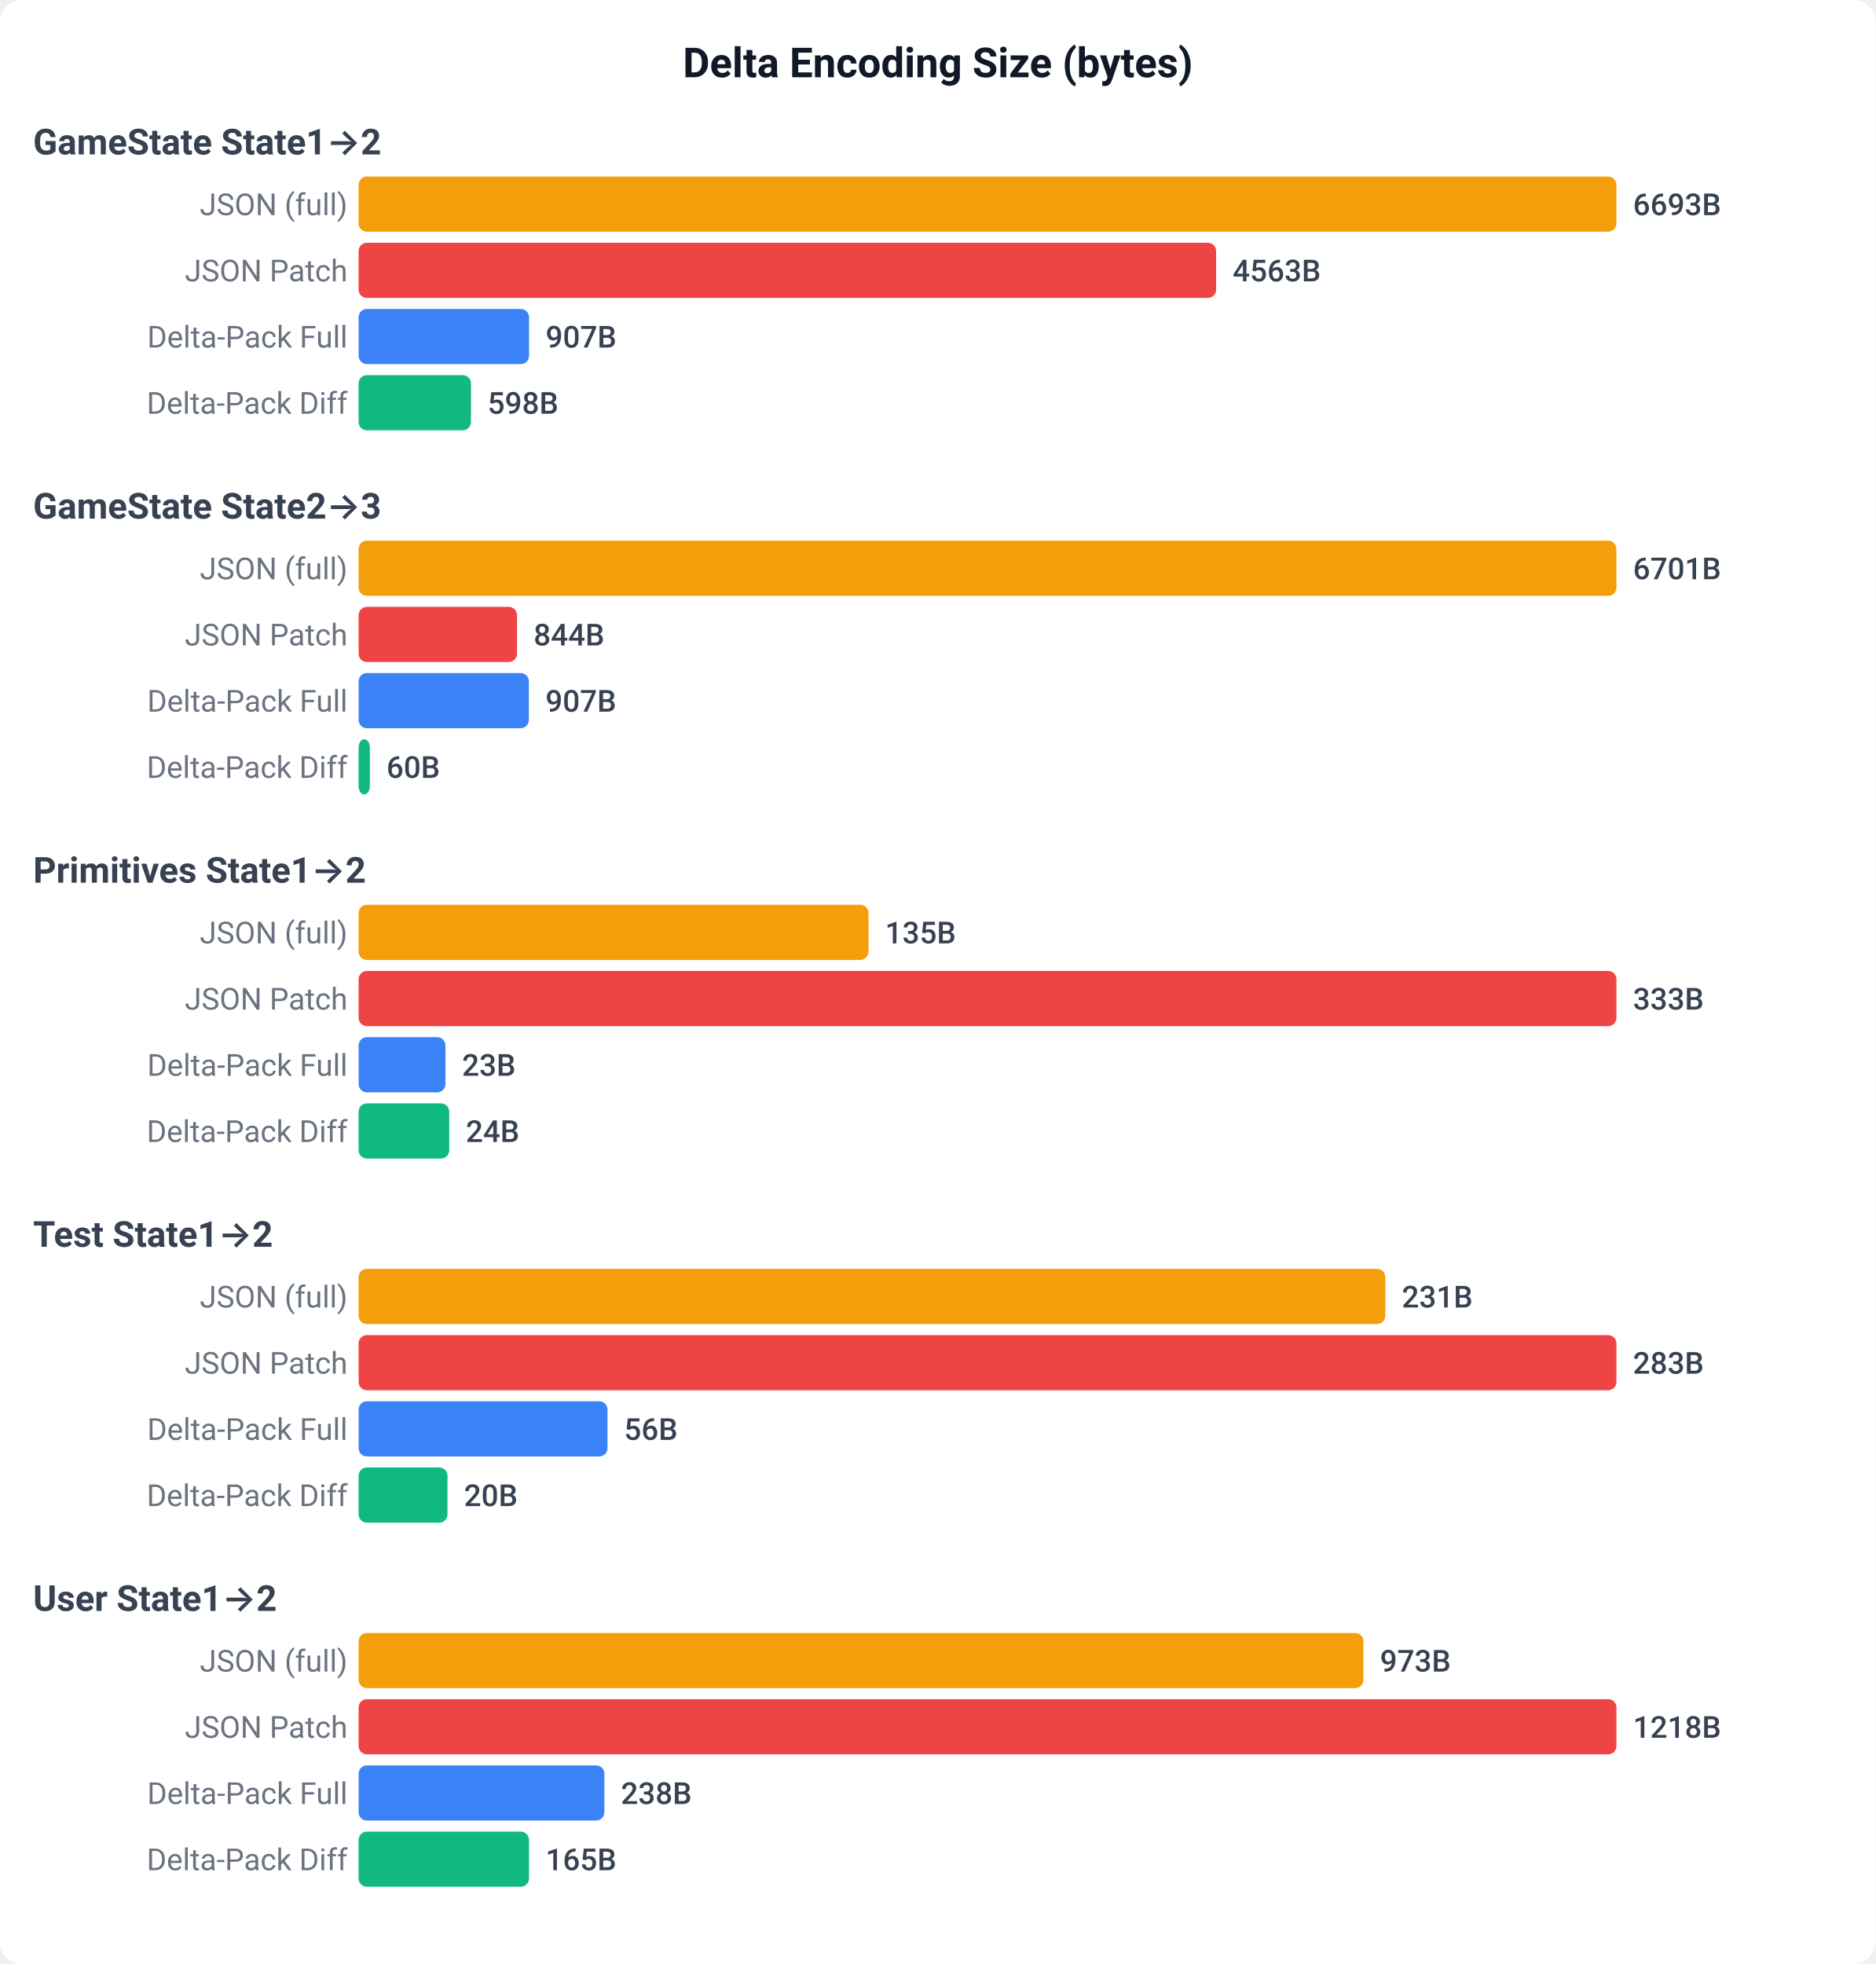
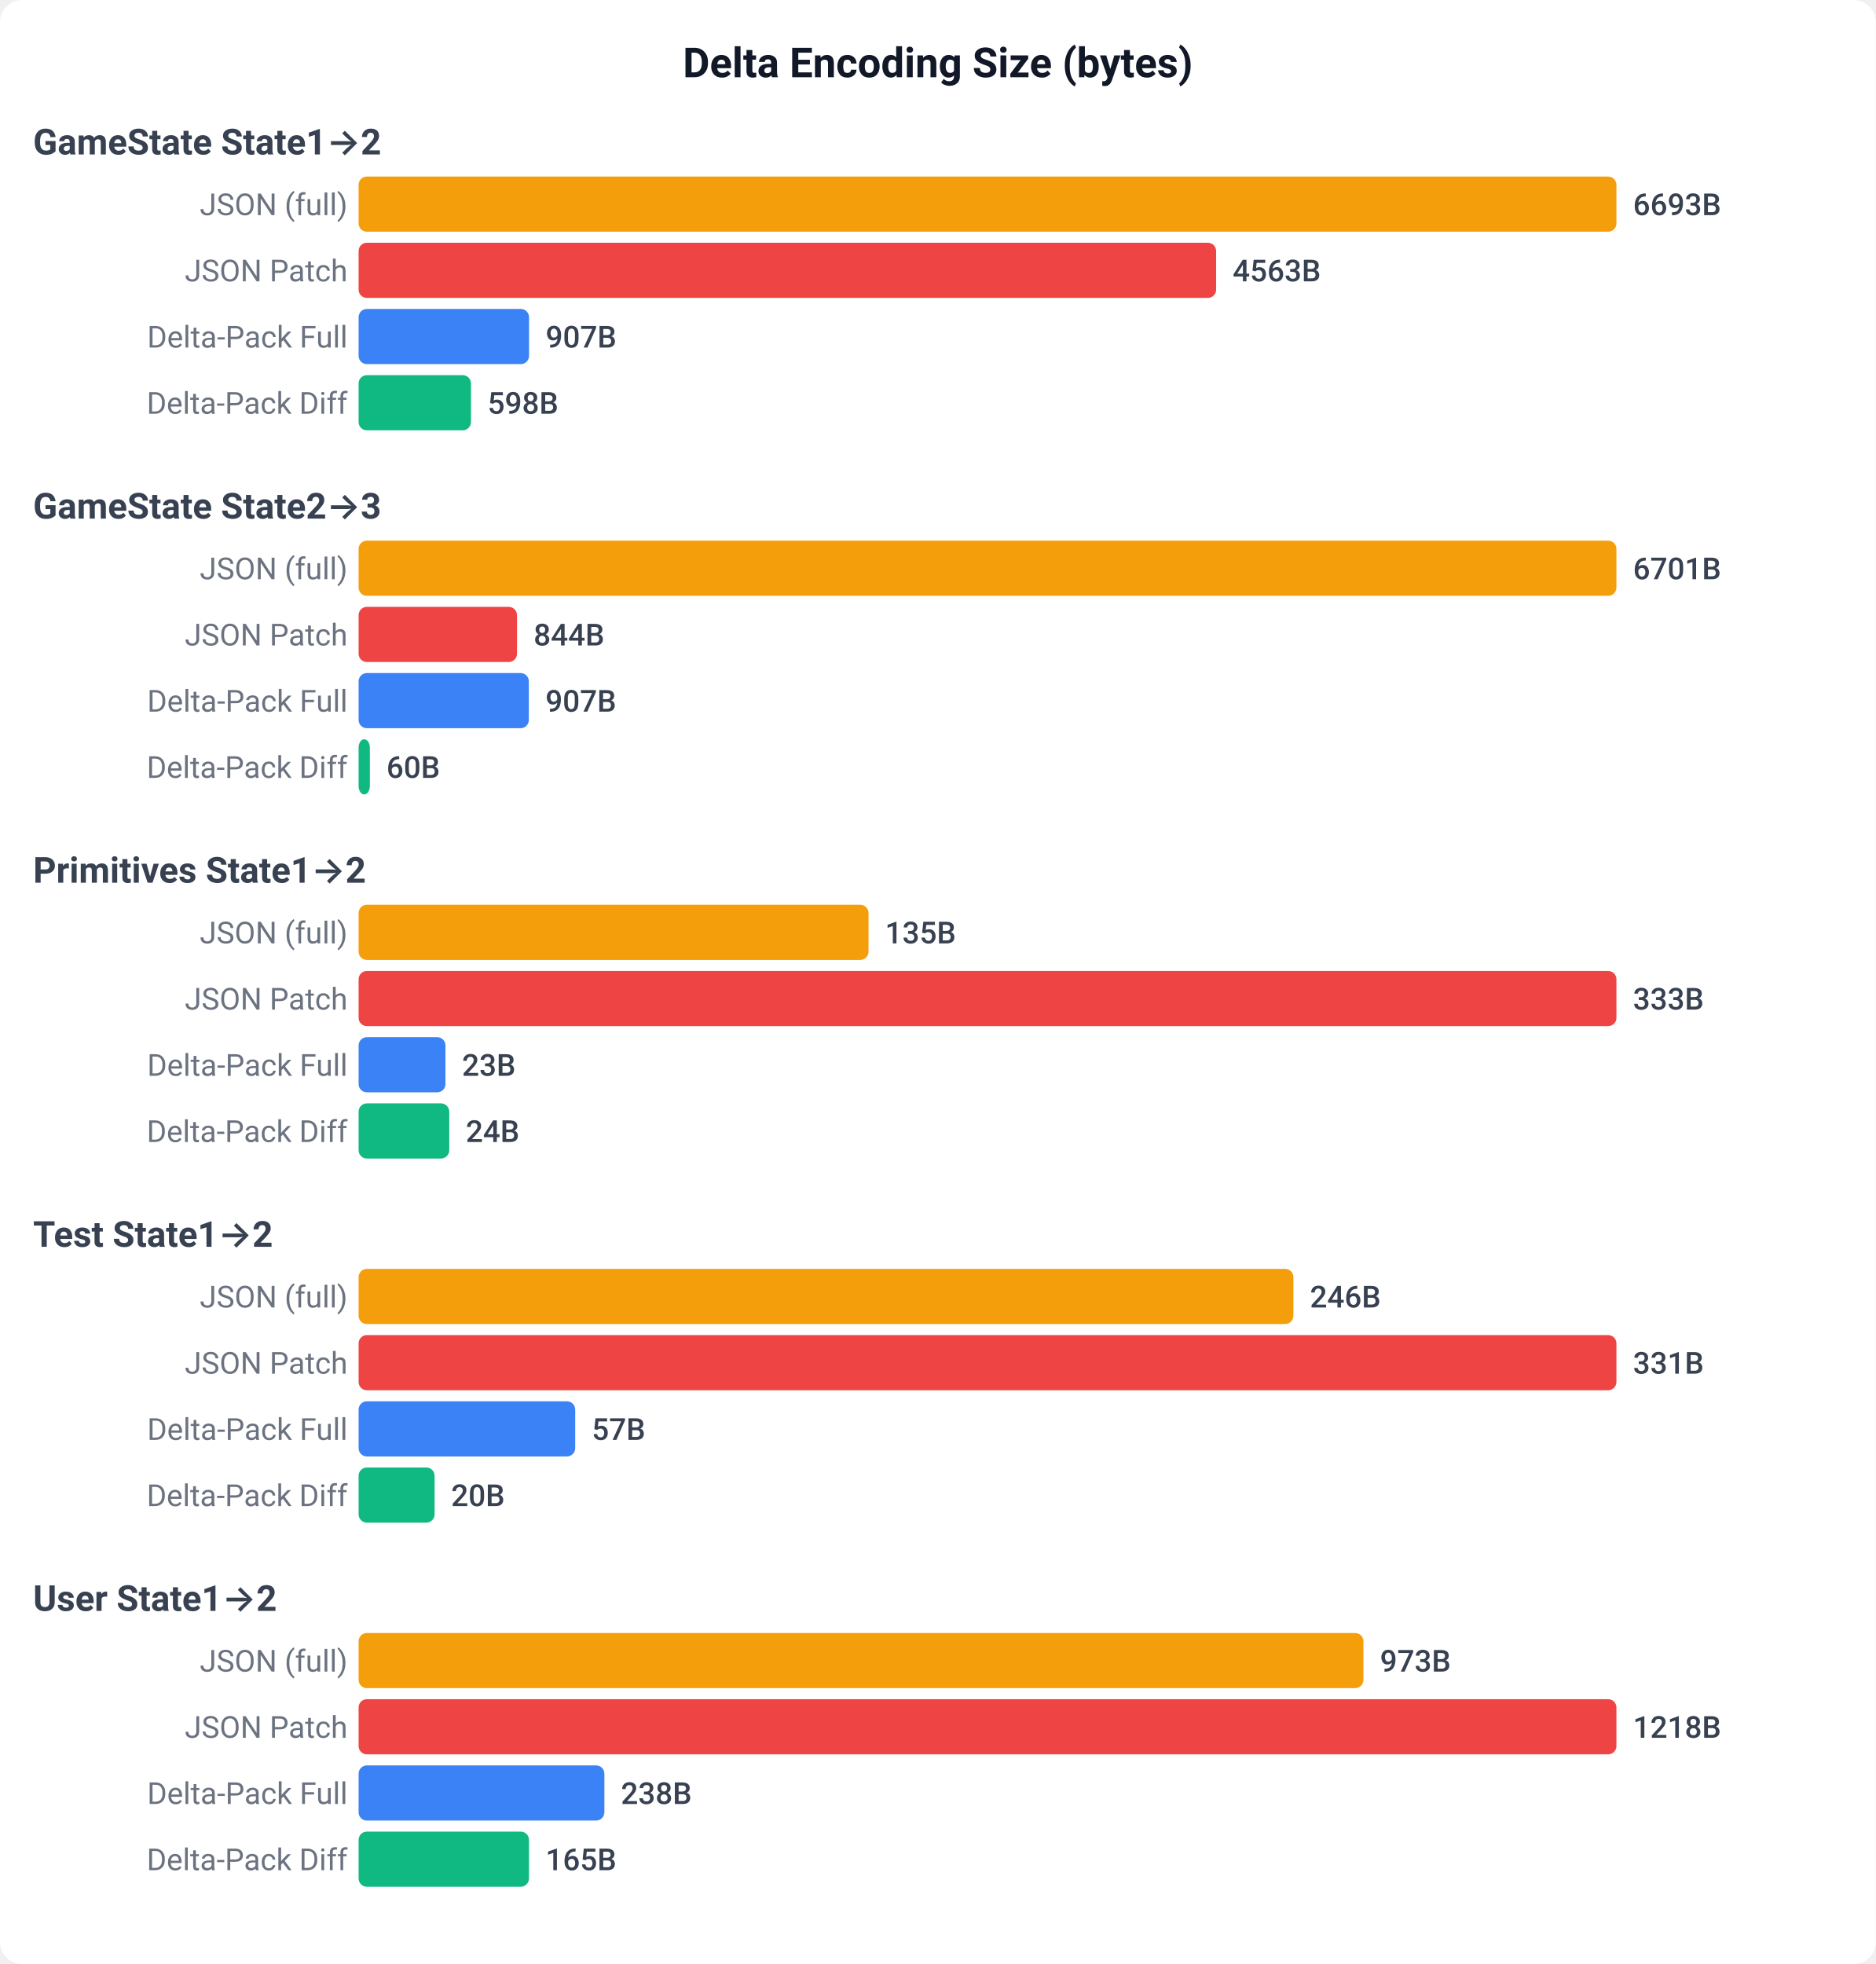
<svg xmlns="http://www.w3.org/2000/svg" width="680" height="712" viewBox="0 0 680 712">
  <style>
    text { font-family: -apple-system, BlinkMacSystemFont, "Segoe UI", Roboto, sans-serif; }
  </style>
  <rect width="680" height="712" fill="white" rx="8" />
  <text x="340" y="28" text-anchor="middle" font-size="15" font-weight="bold" fill="#111827">Delta Encoding Size (bytes)</text>
  <text x="12" y="56" font-size="13" font-weight="600" fill="#374151">GameState State1→2</text>
  <text x="126" y="78" text-anchor="end" font-size="11" fill="#6b7280">JSON (full)</text>
  <rect x="130" y="64" width="456" height="20" fill="#f59e0b" rx="3" />
  <text x="592" y="78" font-size="11" fill="#374151" font-weight="500">6693B</text>
  <text x="126" y="102" text-anchor="end" font-size="11" fill="#6b7280">JSON Patch</text>
  <rect x="130" y="88" width="310.881" height="20" fill="#ef4444" rx="3" />
  <text x="446.881" y="102" font-size="11" fill="#374151" font-weight="500">4563B</text>
  <text x="126" y="126" text-anchor="end" font-size="11" fill="#6b7280">Delta-Pack Full</text>
  <rect x="130" y="112" width="61.795" height="20" fill="#3b82f6" rx="3" />
  <text x="197.795" y="126" font-size="11" fill="#374151" font-weight="500">907B</text>
  <text x="126" y="150" text-anchor="end" font-size="11" fill="#6b7280">Delta-Pack Diff</text>
  <rect x="130" y="136" width="40.742" height="20" fill="#10b981" rx="3" />
  <text x="176.742" y="150" font-size="11" fill="#374151" font-weight="500">598B</text>
  <text x="12" y="188" font-size="13" font-weight="600" fill="#374151">GameState State2→3</text>
  <text x="126" y="210" text-anchor="end" font-size="11" fill="#6b7280">JSON (full)</text>
  <rect x="130" y="196" width="456" height="20" fill="#f59e0b" rx="3" />
  <text x="592" y="210" font-size="11" fill="#374151" font-weight="500">6701B</text>
  <text x="126" y="234" text-anchor="end" font-size="11" fill="#6b7280">JSON Patch</text>
  <rect x="130" y="220" width="57.434" height="20" fill="#ef4444" rx="3" />
  <text x="193.434" y="234" font-size="11" fill="#374151" font-weight="500">844B</text>
  <text x="126" y="258" text-anchor="end" font-size="11" fill="#6b7280">Delta-Pack Full</text>
  <rect x="130" y="244" width="61.721" height="20" fill="#3b82f6" rx="3" />
  <text x="197.721" y="258" font-size="11" fill="#374151" font-weight="500">907B</text>
  <text x="126" y="282" text-anchor="end" font-size="11" fill="#6b7280">Delta-Pack Diff</text>
  <rect x="130" y="268" width="4.083" height="20" fill="#10b981" rx="3" />
  <text x="140.083" y="282" font-size="11" fill="#374151" font-weight="500">60B</text>
  <text x="12" y="320" font-size="13" font-weight="600" fill="#374151">Primitives State1→2</text>
  <text x="126" y="342" text-anchor="end" font-size="11" fill="#6b7280">JSON (full)</text>
  <rect x="130" y="328" width="184.865" height="20" fill="#f59e0b" rx="3" />
  <text x="320.865" y="342" font-size="11" fill="#374151" font-weight="500">135B</text>
  <text x="126" y="366" text-anchor="end" font-size="11" fill="#6b7280">JSON Patch</text>
  <rect x="130" y="352" width="456" height="20" fill="#ef4444" rx="3" />
  <text x="592" y="366" font-size="11" fill="#374151" font-weight="500">333B</text>
  <text x="126" y="390" text-anchor="end" font-size="11" fill="#6b7280">Delta-Pack Full</text>
  <rect x="130" y="376" width="31.495" height="20" fill="#3b82f6" rx="3" />
  <text x="167.495" y="390" font-size="11" fill="#374151" font-weight="500">23B</text>
  <text x="126" y="414" text-anchor="end" font-size="11" fill="#6b7280">Delta-Pack Diff</text>
  <rect x="130" y="400" width="32.865" height="20" fill="#10b981" rx="3" />
  <text x="168.865" y="414" font-size="11" fill="#374151" font-weight="500">24B</text>
  <text x="12" y="452" font-size="13" font-weight="600" fill="#374151">Test State1→2</text>
  <text x="126" y="474" text-anchor="end" font-size="11" fill="#6b7280">JSON (full)</text>
-   <rect x="130" y="460" width="372.212" height="20" fill="#f59e0b" rx="3" />
-   <text x="508.212" y="474" font-size="11" fill="#374151" font-weight="500">231B</text>
+   <rect x="130" y="460" width="338.9" height="20" fill="#f59e0b" rx="3" />
+   <text x="474.9" y="474" font-size="11" fill="#374151" font-weight="500">246B</text>
  <text x="126" y="498" text-anchor="end" font-size="11" fill="#6b7280">JSON Patch</text>
  <rect x="130" y="484" width="456" height="20" fill="#ef4444" rx="3" />
-   <text x="592" y="498" font-size="11" fill="#374151" font-weight="500">283B</text>
+   <text x="592" y="498" font-size="11" fill="#374151" font-weight="500">331B</text>
  <text x="126" y="522" text-anchor="end" font-size="11" fill="#6b7280">Delta-Pack Full</text>
-   <rect x="130" y="508" width="90.233" height="20" fill="#3b82f6" rx="3" />
-   <text x="226.233" y="522" font-size="11" fill="#374151" font-weight="500">56B</text>
+   <rect x="130" y="508" width="78.526" height="20" fill="#3b82f6" rx="3" />
+   <text x="214.526" y="522" font-size="11" fill="#374151" font-weight="500">57B</text>
  <text x="126" y="546" text-anchor="end" font-size="11" fill="#6b7280">Delta-Pack Diff</text>
-   <rect x="130" y="532" width="32.226" height="20" fill="#10b981" rx="3" />
-   <text x="168.226" y="546" font-size="11" fill="#374151" font-weight="500">20B</text>
+   <rect x="130" y="532" width="27.553" height="20" fill="#10b981" rx="3" />
+   <text x="163.553" y="546" font-size="11" fill="#374151" font-weight="500">20B</text>
  <text x="12" y="584" font-size="13" font-weight="600" fill="#374151">User State1→2</text>
  <text x="126" y="606" text-anchor="end" font-size="11" fill="#6b7280">JSON (full)</text>
  <rect x="130" y="592" width="364.276" height="20" fill="#f59e0b" rx="3" />
  <text x="500.276" y="606" font-size="11" fill="#374151" font-weight="500">973B</text>
  <text x="126" y="630" text-anchor="end" font-size="11" fill="#6b7280">JSON Patch</text>
  <rect x="130" y="616" width="456" height="20" fill="#ef4444" rx="3" />
  <text x="592" y="630" font-size="11" fill="#374151" font-weight="500">1218B</text>
  <text x="126" y="654" text-anchor="end" font-size="11" fill="#6b7280">Delta-Pack Full</text>
  <rect x="130" y="640" width="89.103" height="20" fill="#3b82f6" rx="3" />
  <text x="225.103" y="654" font-size="11" fill="#374151" font-weight="500">238B</text>
  <text x="126" y="678" text-anchor="end" font-size="11" fill="#6b7280">Delta-Pack Diff</text>
  <rect x="130" y="664" width="61.773" height="20" fill="#10b981" rx="3" />
  <text x="197.773" y="678" font-size="11" fill="#374151" font-weight="500">165B</text>
</svg>
